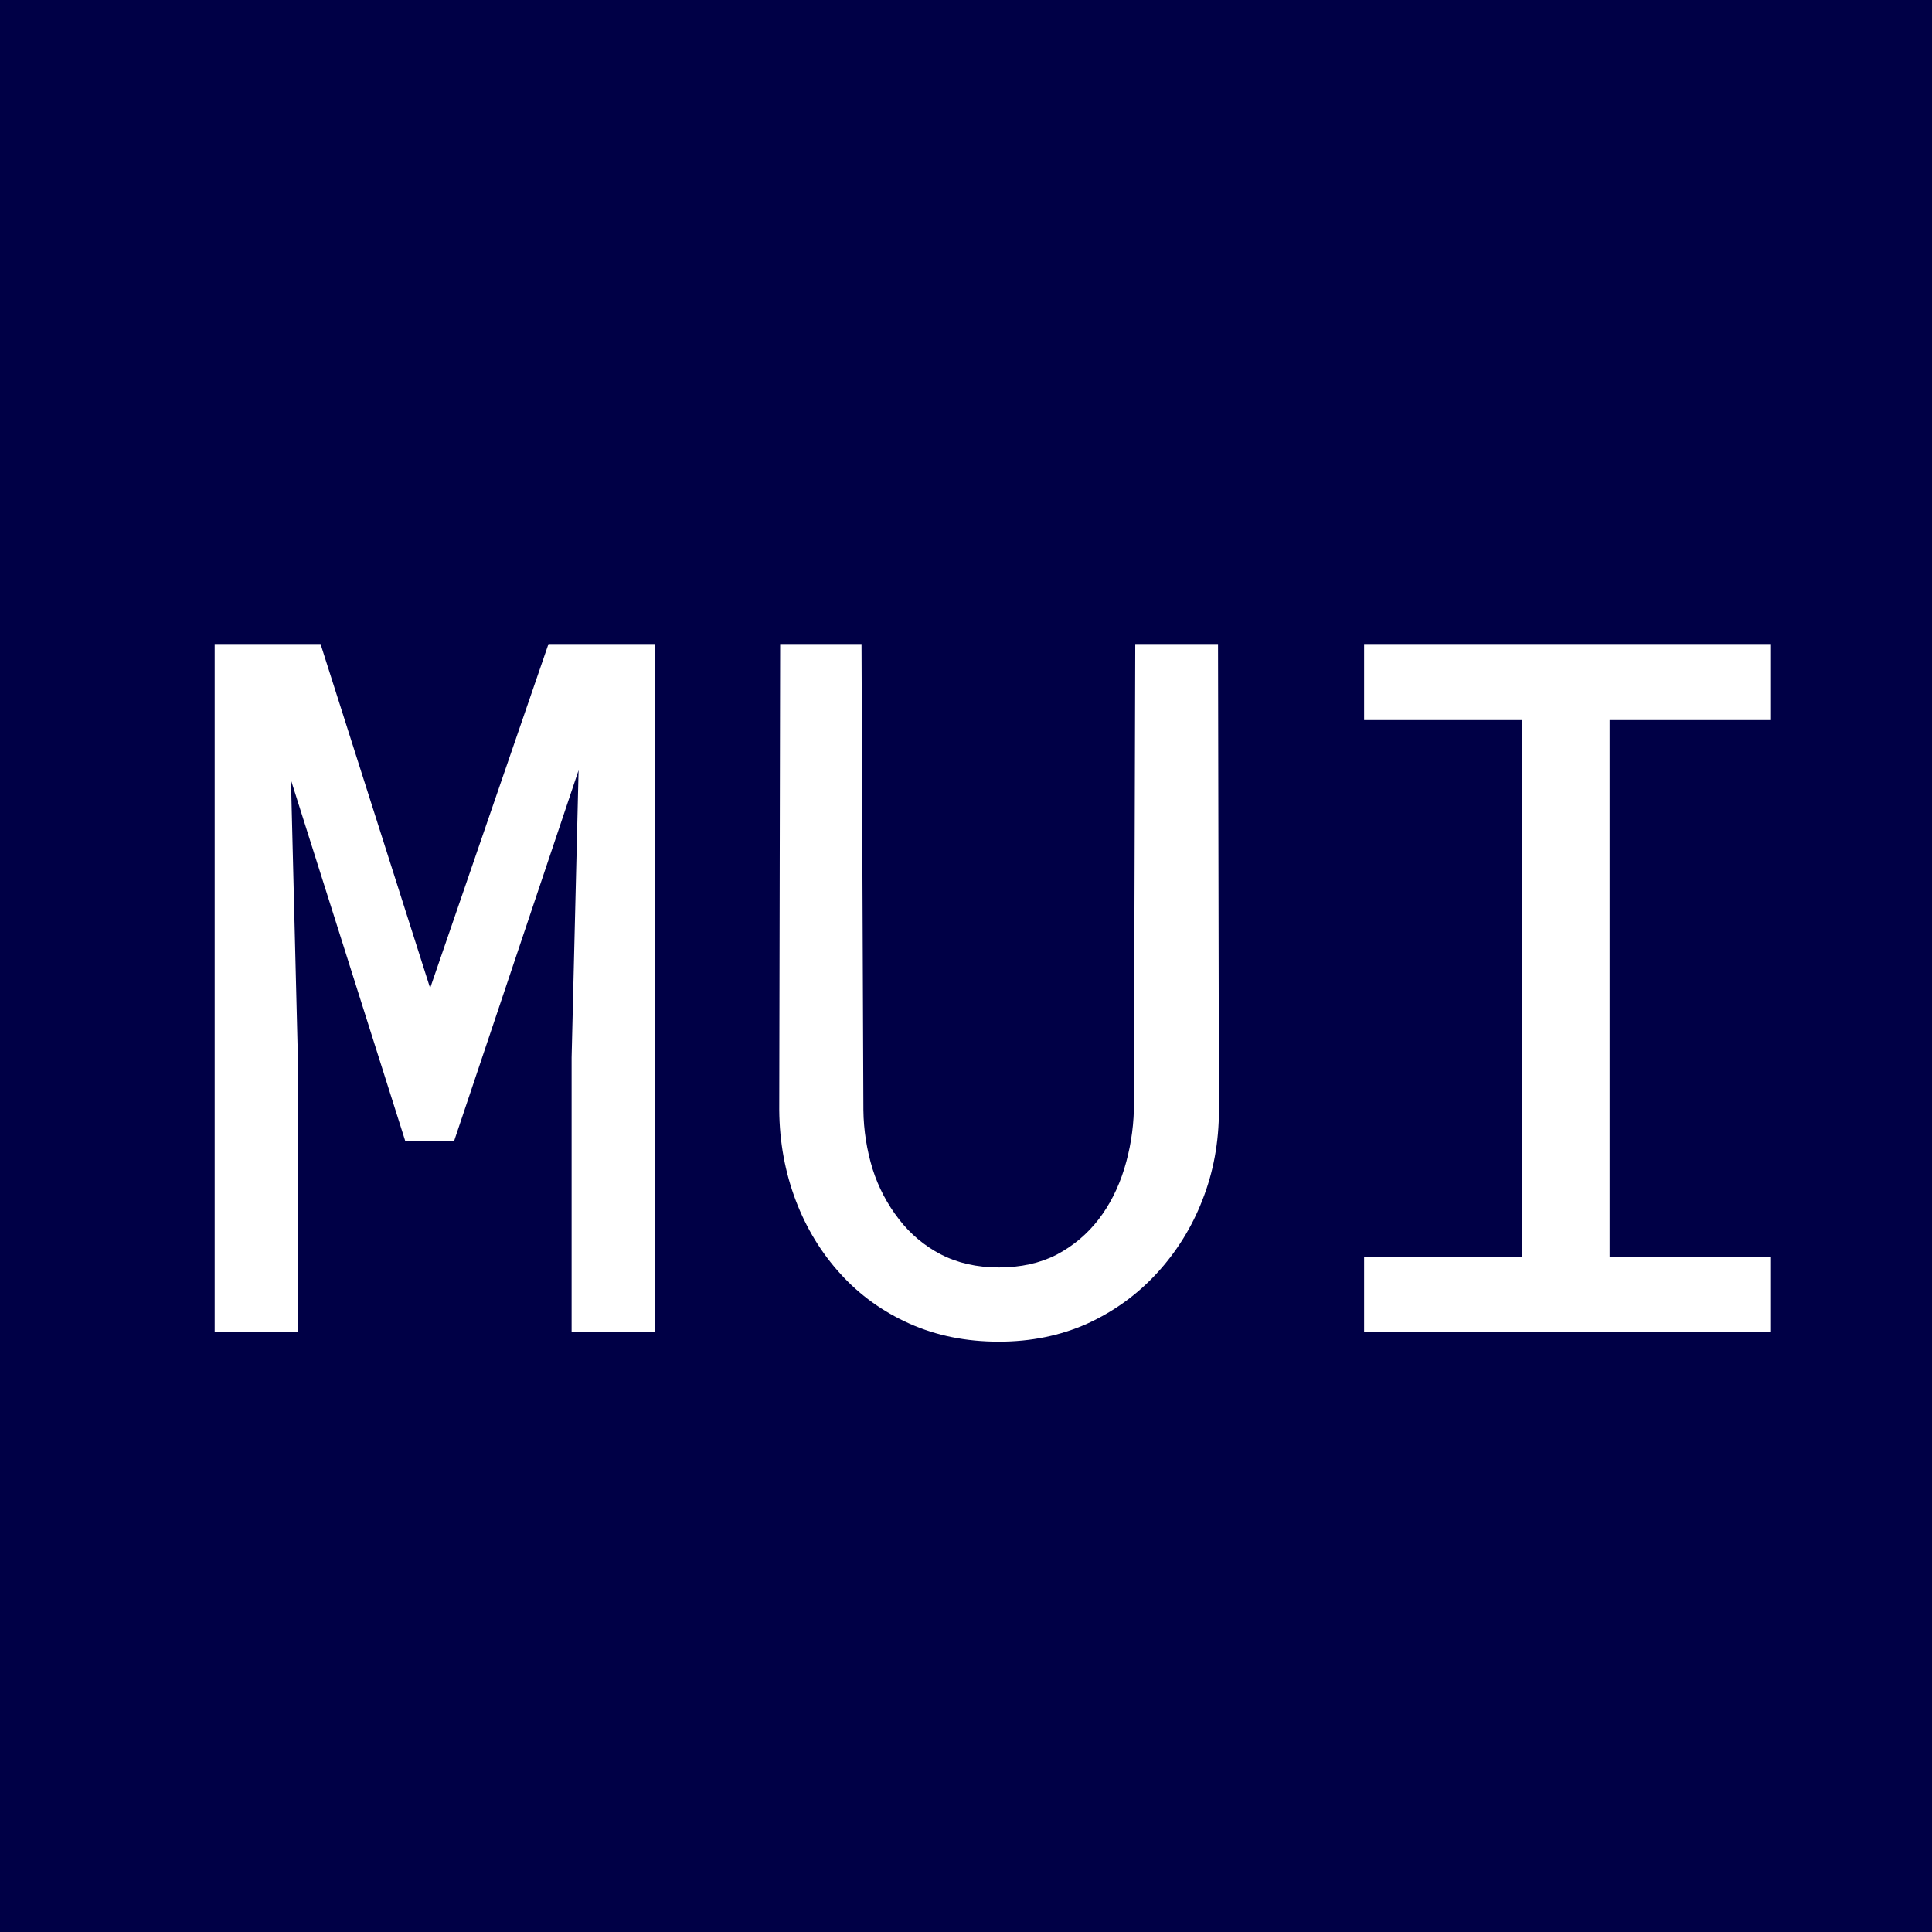
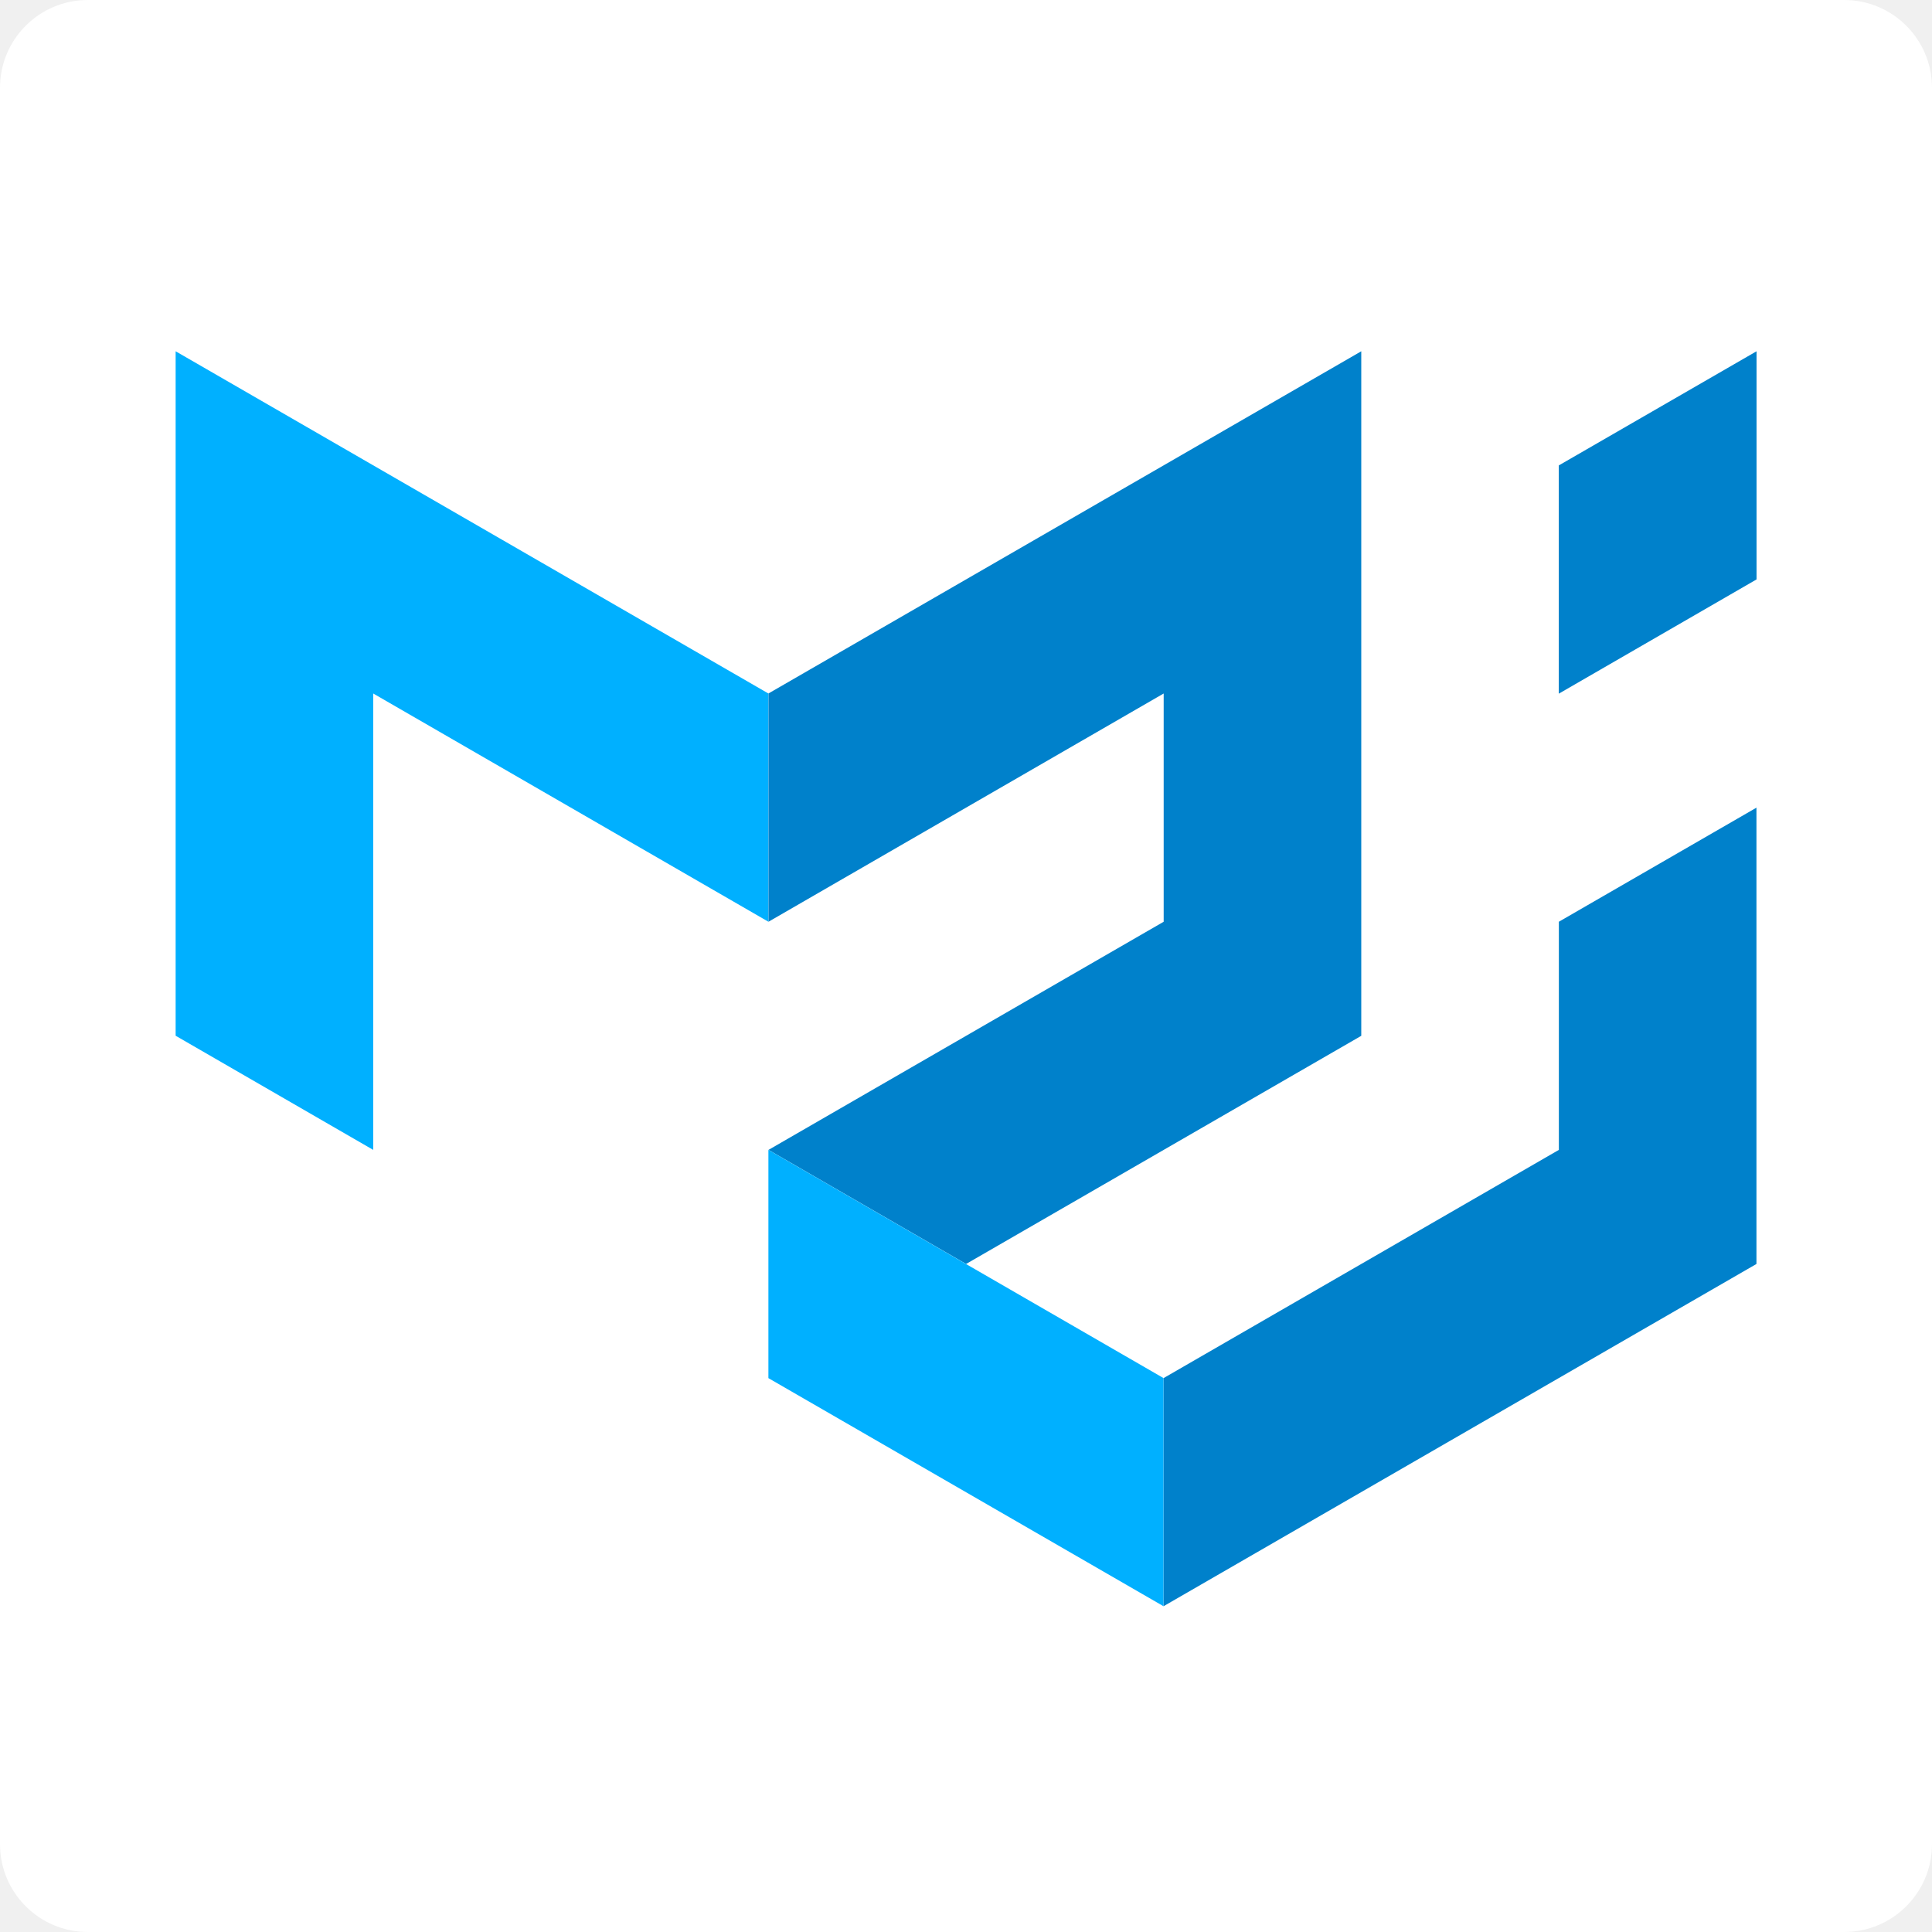
- <svg xmlns="http://www.w3.org/2000/svg" fill="none" viewBox="0 0 36 36">
-   <path fill="#000046" d="M0 0h36v36H0z" />
-   <path d="M5.973 12H4v12.824h1.55v-5.117l-.128-5.17 2.128 6.72h.913l2.318-6.905-.13 5.355v5.117h1.551V12H10.22l-2.205 6.412L5.973 12ZM22.696 12h-1.542l-.026 8.684a4.116 4.116 0 0 1-.181 1.101c-.11.352-.267.664-.474.934a2.392 2.392 0 0 1-.784.66c-.31.159-.67.238-1.077.238-.408 0-.77-.082-1.086-.246a2.348 2.348 0 0 1-.775-.652 2.996 2.996 0 0 1-.491-.934 3.9 3.9 0 0 1-.172-1.1L16.053 12h-1.516l-.017 8.684c.005.6.109 1.163.31 1.691.2.523.48.978.835 1.366.357.393.785.701 1.284.924.5.223 1.054.335 1.663.335.597 0 1.146-.112 1.646-.335.5-.229.93-.54 1.292-.933a4.29 4.29 0 0 0 .853-1.366c.207-.522.31-1.083.31-1.682L22.696 12ZM25.418 12v1.418h2.938v9.997h-2.938v1.409H33v-1.41h-3.007v-9.996H33V12h-7.582Z" fill="#fff" />
+ <svg xmlns="http://www.w3.org/2000/svg" fill="none" viewBox="0 0 22 22">
+   <rect width="22" height="22" rx="1" fill="#fff" />
+   <path d="M2 11.795V4l6.75 3.897v2.599l-4.5-2.599v5.197L2 11.794Z" fill="#00B0FF" />
+   <path d="M8.75 7.897 15.501 4v7.795l-4.5 2.598-2.25-1.299 4.5-2.598V7.897l-4.5 2.599V7.897Z" fill="#0081CB" />
+   <path d="M8.75 13.094v2.599l4.5 2.598v-2.598l-4.5-2.599Z" fill="#00B0FF" />
+   <path d="m13.25 18.29 6.751-3.897V9.197l-2.25 1.299v2.598l-4.5 2.598v2.599Zm4.5-10.393V5.3L20.002 4v2.598l-2.25 1.3Z" fill="#0081CB" />
</svg>
